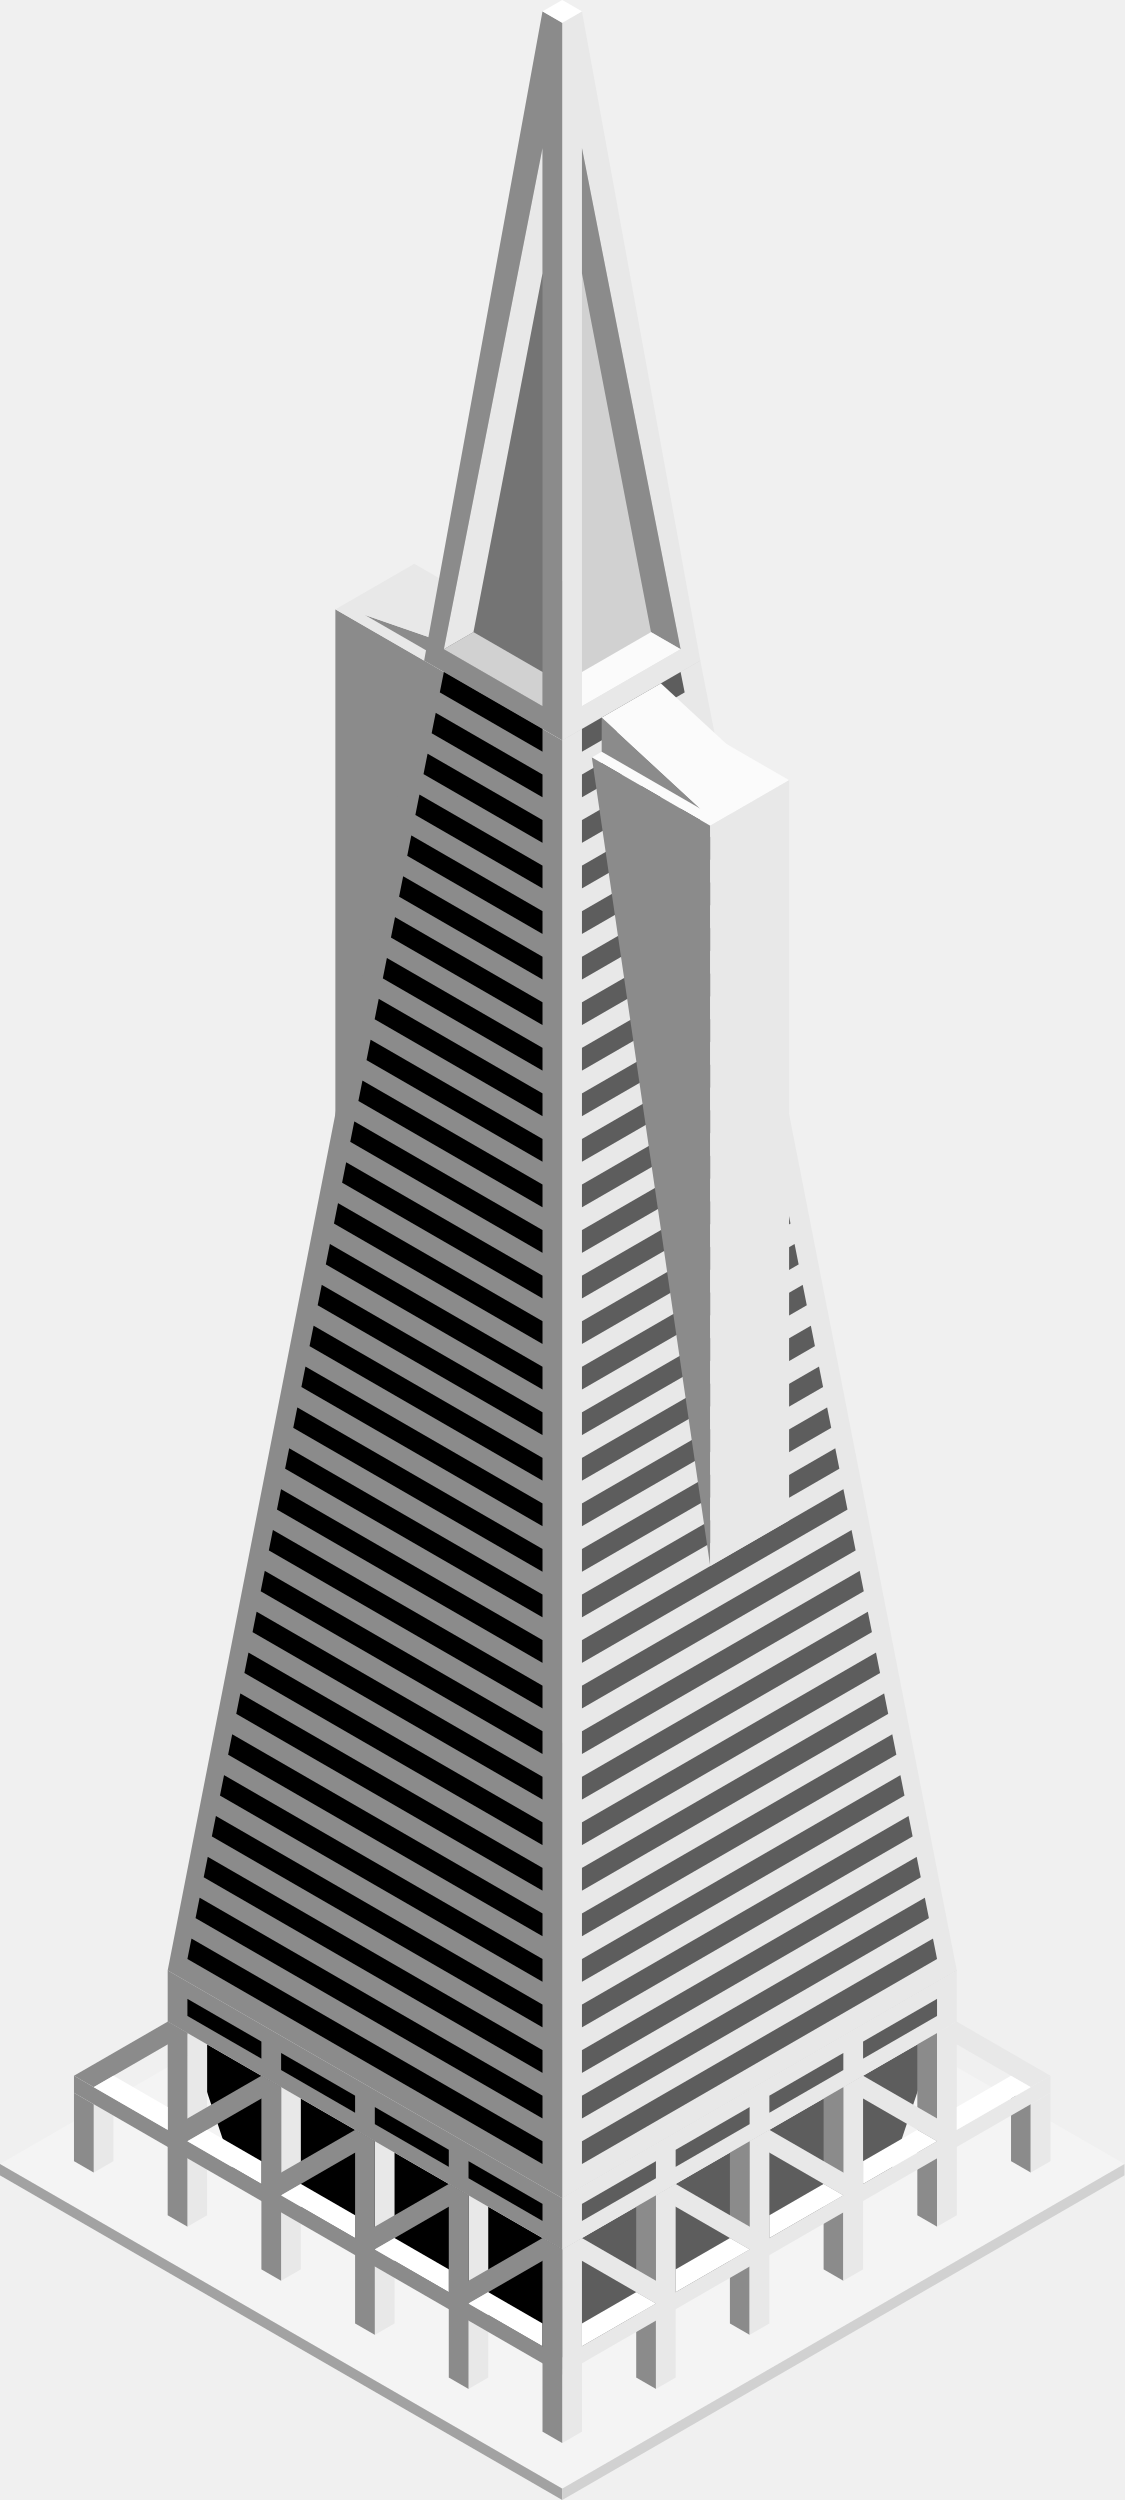
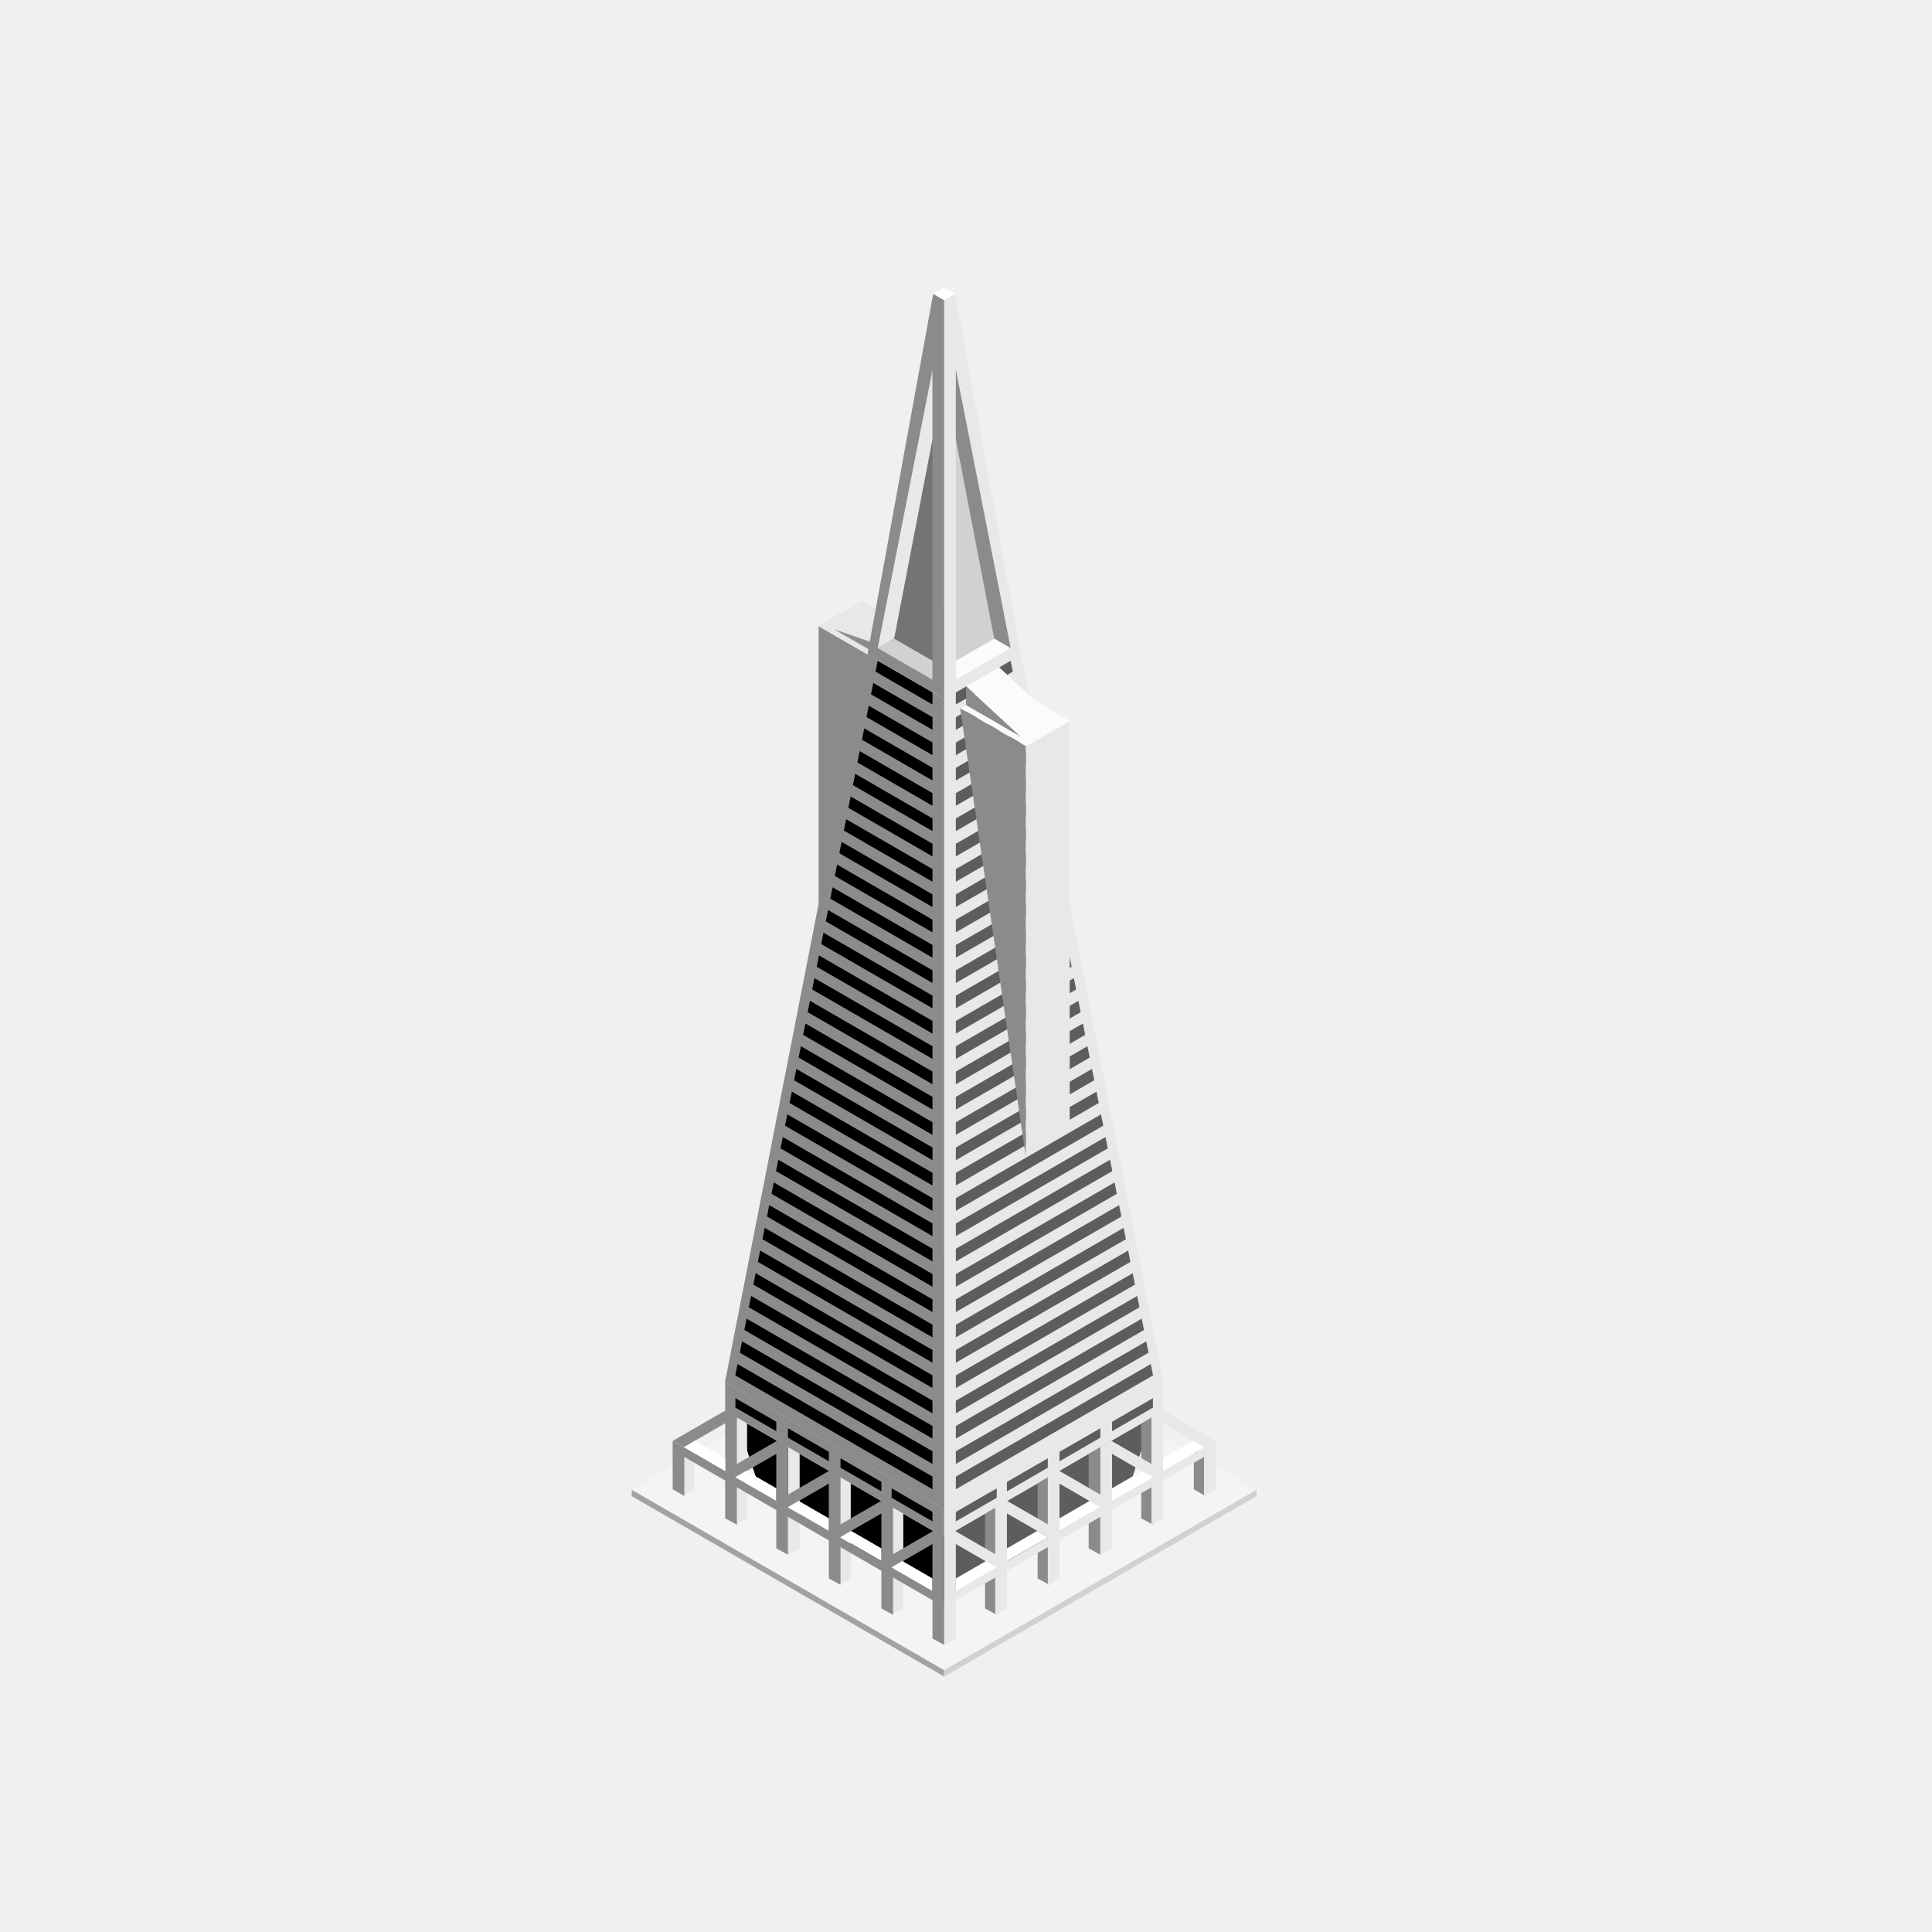
- <svg xmlns="http://www.w3.org/2000/svg" style="isolation:isolate" viewBox="436 97 428 951.574" width="428" height="951.574">
+ <svg xmlns="http://www.w3.org/2000/svg" xmlns:xlink="http://www.w3.org/1999/xlink" id="Layer_1" data-name="Layer 1" viewBox="0 0 1062 1062">
+   <defs>
+     <style>
+       .cls-1 {
+         fill: none;
+       }
+ 
+       .cls-2 {
+         fill: #e8e8e8;
+       }
+ 
+       .cls-3 {
+         fill: #5d5d5d;
+       }
+ 
+       .cls-4 {
+         fill: #fff;
+       }
+ 
+       .cls-5 {
+         fill: #aaa;
+       }
+ 
+       .cls-6 {
+         fill: #d8d9db;
+       }
+ 
+       .cls-7 {
+         fill: #eee;
+       }
+ 
+       .cls-8 {
+         fill: #71747b;
+       }
+ 
+       .cls-9 {
+         clip-path: url(#clip-path);
+       }
+ 
+       .cls-10 {
+         fill: #747474;
+       }
+ 
+       .cls-11 {
+         clip-path: url(#clip-path-2);
+       }
+ 
+       .cls-12 {
+         fill-opacity: 0.5;
+         fill: url(#linear-gradient);
+       }
+ 
+       .cls-13 {
+         clip-path: url(#clip-path-4);
+       }
+ 
+       .cls-14 {
+         fill-opacity: 0.3;
+         fill: url(#linear-gradient-2);
+       }
+ 
+       .cls-15 {
+         fill: #f4f4f4;
+       }
+ 
+       .cls-16 {
+         fill: #a2a2a2;
+       }
+ 
+       .cls-17 {
+         fill: #d1d1d1;
+       }
+ 
+       .cls-18 {
+         fill: #8b8b8b;
+       }
+ 
+       .cls-19 {
+         clip-path: url(#clip-path-5);
+       }
+ 
+       .cls-20 {
+         fill: #fbfbfb;
+       }
+ 
+       .cls-21 {
+         clip-path: url(#clip-path-6);
+       }
+     </style>
+     <clipPath id="clip-path">
+       <polygon class="cls-1" points="0 627.768 0 627.768 0 627.768 0 627.768" />
+     </clipPath>
+     <clipPath id="clip-path-2">
+       <rect class="cls-1" y="627.768" />
+     </clipPath>
+     <linearGradient id="linear-gradient" x1="131.275" y1="-8079.257" x2="131.275" y2="-8079.257" gradientTransform="matrix(40, 0, 0, -288.6751, -5251, -2331652.678)" gradientUnits="userSpaceOnUse">
+       <stop offset="0.213" stop-opacity="0" />
+       <stop offset="1" />
+     </linearGradient>
+     <clipPath id="clip-path-4">
+       <polygon class="cls-1" points="0 627.768 0 627.768 0 627.768 0 627.768 0 627.768 0 627.768 0 627.768" />
+     </clipPath>
+     <linearGradient id="linear-gradient-2" x1="86.082" y1="-8090.104" x2="86.082" y2="-8090.104" gradientTransform="matrix(61, 0, 0, -242.4871, -5251, -1961118.079)" xlink:href="#linear-gradient" />
+     <clipPath id="clip-path-5">
+       <polygon class="cls-1" points="525.419 818.953 525.419 380.637 555.546 363.243 633.875 756.336 525.419 818.953" />
+     </clipPath>
+     <clipPath id="clip-path-6">
+       <polygon class="cls-1" points="512.581 818.953 512.581 380.637 482.454 363.243 404.125 756.336 512.581 818.953" />
+     </clipPath>
+   </defs>
  <g id="Group">
-     <path d=" M 650 1044.239 L 864 920.686 L 650 797.133 L 436 920.686 L 650 1044.239 Z " id="Path" fill="rgb(244,244,244)" />
-     <path d=" M 650 1044.239 L 650 1048.574 L 436 925.021 L 436 920.686 L 650 1044.239 Z " id="Path" fill="rgb(162,162,162)" />
-     <path d=" M 650 1048.574 L 864 925.021 L 864 920.686 L 650 1044.239 L 650 1048.574 Z " id="Path" fill="rgb(209,209,209)" />
-     <g id="Group">
-       <path d=" M 507.333 870.832 L 526.105 927.189 L 650 998.72 L 650 953.2 L 507.333 870.832 Z " id="Path" fill="rgb(0,0,0)" />
-       <path d=" M 792.667 870.832 L 773.895 927.189 L 650 998.72 L 650 953.2 L 792.667 870.832 Z " id="Path" fill="rgb(93,93,93)" />
-       <path d=" M 792.667 870.832 L 785.158 866.496 L 785.158 940.195 L 792.667 944.53 L 792.667 870.832 Z " id="Path" fill="rgb(139,139,139)" />
-       <path d=" M 507.333 870.832 L 514.842 866.496 L 514.842 940.195 L 507.333 944.53 L 507.333 870.832 Z " id="Path" fill="rgb(232,232,232)" />
-       <path d=" M 828.333 897.927 L 820.825 893.591 L 820.825 919.602 L 828.333 923.938 L 828.333 897.927 Z " id="Path" fill="rgb(139,139,139)" />
-       <path d=" M 471.667 897.927 L 479.175 893.591 L 479.175 919.602 L 471.667 923.938 L 471.667 897.927 Z " id="Path" fill="rgb(232,232,232)" />
-       <path d=" M 721.333 912.016 L 713.824 907.681 L 713.824 981.379 L 721.333 985.714 L 721.333 912.016 Z " id="Path" fill="rgb(139,139,139)" />
-       <path d=" M 578.667 912.016 L 586.176 907.681 L 586.176 981.379 L 578.667 985.714 L 578.667 912.016 Z " id="Path" fill="rgb(232,232,232)" />
-       <path d=" M 757 891.424 L 749.491 887.088 L 749.491 960.787 L 757 965.122 L 757 891.424 Z " id="Path" fill="rgb(139,139,139)" />
-       <path d=" M 543 891.424 L 550.509 887.088 L 550.509 960.787 L 543 965.122 L 543 891.424 Z " id="Path" fill="rgb(232,232,232)" />
-       <path d=" M 685.667 932.608 L 678.158 928.273 L 678.158 1001.971 L 685.667 1006.306 L 685.667 932.608 Z " id="Path" fill="rgb(139,139,139)" />
-       <path d=" M 614.333 932.608 L 621.842 928.273 L 621.842 1001.971 L 614.333 1006.306 L 614.333 932.608 Z " id="Path" fill="rgb(232,232,232)" />
-       <path d=" M 499.825 846.988 L 650 760.284 L 800.175 846.988 L 650 933.692 L 499.825 846.988 Z " id="Path" fill="rgb(209,209,209)" />
-       <path d=" M 650 933.692 L 650 953.2 L 800.175 866.496 L 800.175 846.988 L 650 933.692 Z " id="Path" fill="rgb(232,232,232)" />
-       <path d=" M 650 994.385 L 650 1000.887 L 835.842 893.591 L 835.842 887.089 L 650 994.385 Z " id="Path" fill="rgb(232,232,232)" />
-       <path d=" M 650 994.385 L 650 1000.887 L 464.158 893.591 L 464.158 887.089 L 650 994.385 Z " id="Path" fill="rgb(139,139,139)" />
-       <path d=" M 650 933.692 L 650 953.2 L 499.825 866.496 L 499.825 846.988 L 650 933.692 Z " id="Path" fill="rgb(139,139,139)" />
-       <path d=" M 657.509 935.86 L 657.509 942.362 L 685.667 926.105 L 685.667 919.602 L 657.509 935.86 Z " id="Path" fill="rgb(93,93,93)" />
-       <path d=" M 642.491 935.86 L 642.491 942.362 L 614.333 926.105 L 614.333 919.602 L 642.491 935.86 Z " id="Path" fill="rgb(0,0,0)" />
-       <path d=" M 728.842 894.675 L 728.842 901.178 L 757 884.921 L 757 878.418 L 728.842 894.675 Z " id="Path" fill="rgb(93,93,93)" />
-       <path d=" M 571.158 894.675 L 571.158 901.178 L 543 884.921 L 543 878.418 L 571.158 894.675 Z " id="Path" fill="rgb(0,0,0)" />
-       <path d=" M 693.175 915.267 L 693.175 921.77 L 721.333 905.513 L 721.333 899.01 L 693.175 915.267 Z " id="Path" fill="rgb(93,93,93)" />
-       <path d=" M 606.825 915.267 L 606.825 921.77 L 578.667 905.513 L 578.667 899.01 L 606.825 915.267 Z " id="Path" fill="rgb(0,0,0)" />
-       <path d=" M 764.509 874.083 L 764.509 880.586 L 792.667 864.329 L 792.667 857.826 L 764.509 874.083 Z " id="Path" fill="rgb(93,93,93)" />
-       <path d=" M 535.491 874.083 L 535.491 880.586 L 507.333 864.329 L 507.333 857.826 L 535.491 874.083 Z " id="Path" fill="rgb(0,0,0)" />
-       <path d=" M 685.667 932.608 L 693.175 928.273 L 693.175 1001.971 L 685.667 1006.306 L 685.667 932.608 Z " id="Path" fill="rgb(232,232,232)" />
-       <path d=" M 614.333 932.608 L 606.825 928.273 L 606.825 1001.971 L 614.333 1006.306 L 614.333 932.608 Z " id="Path" fill="rgb(139,139,139)" />
-       <path d=" M 721.333 912.016 L 728.842 907.681 L 728.842 981.379 L 721.333 985.714 L 721.333 912.016 Z " id="Path" fill="rgb(232,232,232)" />
-       <path d=" M 578.667 912.016 L 571.158 907.681 L 571.158 981.379 L 578.667 985.714 L 578.667 912.016 Z " id="Path" fill="rgb(139,139,139)" />
-       <path d=" M 757 891.424 L 764.509 887.088 L 764.509 960.787 L 757 965.122 L 757 891.424 Z " id="Path" fill="rgb(232,232,232)" />
-       <path d=" M 543 891.424 L 535.491 887.088 L 535.491 960.787 L 543 965.122 L 543 891.424 Z " id="Path" fill="rgb(139,139,139)" />
-       <path d=" M 792.667 870.832 L 800.175 866.496 L 800.175 940.195 L 792.667 944.53 L 792.667 870.832 Z " id="Path" fill="rgb(232,232,232)" />
-       <path d=" M 507.333 870.832 L 499.825 866.496 L 499.825 940.195 L 507.333 944.53 L 507.333 870.832 Z " id="Path" fill="rgb(139,139,139)" />
-       <path d=" M 828.333 897.927 L 835.842 893.591 L 835.842 919.602 L 828.333 923.938 L 828.333 897.927 Z " id="Path" fill="rgb(232,232,232)" />
-       <path d=" M 471.667 897.927 L 464.158 893.591 L 464.158 919.602 L 471.667 923.938 L 471.667 897.927 Z " id="Path" fill="rgb(139,139,139)" />
-       <path d=" M 650 953.2 L 657.509 948.865 L 657.509 1022.563 L 650 1026.899 L 650 953.2 Z " id="Path" fill="rgb(232,232,232)" />
-       <path d=" M 800.175 866.496 L 835.842 887.089 L 828.333 891.424 L 792.667 870.832 L 800.175 866.496 Z " id="Path" fill="rgb(232,232,232)" />
-       <path d=" M 499.825 866.496 L 464.158 887.088 L 471.667 891.424 L 507.333 870.832 L 499.825 866.496 Z " id="Path" fill="rgb(139,139,139)" />
-       <path d=" M 764.509 887.089 L 800.175 907.681 L 792.667 912.016 L 757 891.424 L 764.509 887.089 Z " id="Path" fill="rgb(232,232,232)" />
-       <path d=" M 535.491 887.088 L 499.825 907.681 L 507.333 912.016 L 543 891.424 L 535.491 887.088 Z " id="Path" fill="rgb(139,139,139)" />
-       <path d=" M 728.842 907.681 L 764.509 928.273 L 757 932.608 L 721.333 912.016 L 728.842 907.681 Z " id="Path" fill="rgb(232,232,232)" />
-       <path d=" M 571.158 907.681 L 535.491 928.273 L 543 932.608 L 578.667 912.016 L 571.158 907.681 Z " id="Path" fill="rgb(139,139,139)" />
-       <path d=" M 693.175 928.273 L 728.842 948.865 L 721.333 953.2 L 685.667 932.608 L 693.175 928.273 Z " id="Path" fill="rgb(232,232,232)" />
-       <path d=" M 606.825 928.273 L 571.158 948.865 L 578.667 953.2 L 614.333 932.608 L 606.825 928.273 Z " id="Path" fill="rgb(139,139,139)" />
-       <path d=" M 657.509 948.865 L 693.175 969.457 L 685.667 973.792 L 650 953.2 L 657.509 948.865 Z " id="Path" fill="rgb(232,232,232)" />
-       <path d=" M 642.491 948.865 L 606.825 969.457 L 614.333 973.792 L 650 953.2 L 642.491 948.865 Z " id="Path" fill="rgb(139,139,139)" />
-       <path d=" M 657.509 990.049 L 685.667 973.792 L 678.158 969.457 L 657.509 981.379 L 657.509 990.049 Z " id="Path" fill="rgb(255,255,255)" />
-       <path d=" M 642.491 990.049 L 614.333 973.792 L 621.842 969.457 L 642.491 981.379 L 642.491 990.049 Z " id="Path" fill="rgb(255,255,255)" />
-       <path d=" M 728.842 948.865 L 757 932.608 L 749.491 928.273 L 728.842 940.194 L 728.842 948.865 Z " id="Path" fill="rgb(255,255,255)" />
-       <path d=" M 571.158 948.865 L 543 932.608 L 550.509 928.273 L 571.158 940.194 L 571.158 948.865 Z " id="Path" fill="rgb(255,255,255)" />
-       <path d=" M 693.175 969.457 L 721.333 953.2 L 713.825 948.865 L 693.175 960.787 L 693.175 969.457 Z " id="Path" fill="rgb(255,255,255)" />
-       <path d=" M 606.825 969.457 L 578.667 953.2 L 586.175 948.865 L 606.825 960.787 L 606.825 969.457 Z " id="Path" fill="rgb(255,255,255)" />
-       <path d=" M 764.509 928.273 L 792.667 912.016 L 785.158 907.681 L 764.509 919.602 L 764.509 928.273 Z " id="Path" fill="rgb(255,255,255)" />
-       <path d=" M 535.491 928.273 L 507.333 912.016 L 514.842 907.681 L 535.491 919.602 L 535.491 928.273 Z " id="Path" fill="rgb(255,255,255)" />
-       <path d=" M 800.175 907.681 L 828.333 891.424 L 820.825 887.089 L 800.175 899.01 L 800.175 907.681 Z " id="Path" fill="rgb(255,255,255)" />
-       <path d=" M 499.825 907.681 L 471.667 891.424 L 479.175 887.088 L 499.825 899.01 L 499.825 907.681 Z " id="Path" fill="rgb(255,255,255)" />
-       <path d=" M 650 953.2 L 642.491 948.865 L 642.491 1022.563 L 650 1026.899 L 650 953.2 Z " id="Path" fill="rgb(139,139,139)" />
-     </g>
-     <g id="Group">
-       <path d=" M 563.649 328.933 L 563.649 537.022 L 601.193 350.609 L 563.649 328.933 Z " id="Path" fill="rgb(139,139,139)" />
-       <path d=" M 563.649 328.933 L 608.702 354.944 L 638.737 337.603 L 593.684 311.592 L 563.649 328.933 Z " id="Path" fill="rgb(232,232,232)" />
-       <path d=" M 612.456 352.776 L 612.456 344.106 L 574.912 331.1 L 612.456 352.776 Z " id="Path" fill="rgb(139,139,139)" />
-       <path d=" M 597.439 318.095 L 634.982 331.1 L 612.456 344.106 L 574.912 331.1 L 597.439 318.095 Z " id="Path" fill="rgb(232,232,232)" />
-       <path d=" M 650 933.692 L 650 378.787 L 702.561 348.441 L 800.175 846.988 L 650 933.692 Z " id="Path" fill="rgb(232,232,232)" />
-       <path d=" M 650 933.692 L 650 378.787 L 597.439 348.441 L 499.825 846.988 L 650 933.692 Z " id="Path" fill="rgb(139,139,139)" />
-       <path d=" M 650 378.787 L 702.561 348.441 L 650 318.095 L 597.439 348.441 L 650 378.787 Z " id="Path" fill="rgb(209,209,209)" />
-       <path d=" M 650 105.67 L 657.509 101.335 L 702.561 348.441 L 650 378.787 L 650 105.67 Z " id="Path" fill="rgb(232,232,232)" />
-       <path d=" M 597.439 348.441 L 650 378.787 L 650 105.67 L 642.491 101.335 L 597.439 348.441 Z " id="Path" fill="rgb(139,139,139)" />
-       <clipPath id="_clipPath_ZXP32bzbU0MeVF5hIoMwPjVZF4al29rw">
-         <path d=" M 657.509 920.686 L 657.509 374.452 L 695.053 352.776 L 792.667 842.653 L 657.509 920.686 Z " id="Mask" fill="rgb(255,255,255)" />
-       </clipPath>
-       <g clip-path="url(#_clipPath_ZXP32bzbU0MeVF5hIoMwPjVZF4al29rw)">
-         <g id="Group">
-           <path d=" M 800.175 829.647 L 800.175 838.318 L 646.246 927.189 L 646.246 918.519 L 800.175 829.647 Z " id="Path" fill="rgb(93,93,93)" />
-           <path d=" M 800.175 760.284 L 800.175 768.955 L 646.246 857.826 L 646.246 849.156 L 800.175 760.284 Z " id="Path" fill="rgb(93,93,93)" />
-           <path d=" M 800.175 690.921 L 800.175 699.591 L 646.246 788.463 L 646.246 779.793 L 800.175 690.921 Z " id="Path" fill="rgb(93,93,93)" />
-           <path d=" M 800.175 621.558 L 800.175 630.229 L 646.246 719.1 L 646.246 710.429 L 800.175 621.558 Z " id="Path" fill="rgb(93,93,93)" />
-           <path d=" M 800.175 552.195 L 800.175 560.865 L 646.246 649.737 L 646.246 641.066 L 800.175 552.195 Z " id="Path" fill="rgb(93,93,93)" />
-           <path d=" M 800.175 482.832 L 800.175 491.502 L 646.246 580.374 L 646.246 571.703 L 800.175 482.832 Z " id="Path" fill="rgb(93,93,93)" />
-           <path d=" M 800.175 413.469 L 800.175 422.139 L 646.246 511.011 L 646.246 502.34 L 800.175 413.469 Z " id="Path" fill="rgb(93,93,93)" />
-           <path d=" M 800.175 344.106 L 800.175 352.776 L 646.246 441.648 L 646.246 432.977 L 800.175 344.106 Z " id="Path" fill="rgb(93,93,93)" />
-           <path d=" M 800.175 794.966 L 800.175 803.636 L 646.246 892.508 L 646.246 883.837 L 800.175 794.966 Z " id="Path" fill="rgb(93,93,93)" />
-           <path d=" M 800.175 725.603 L 800.175 734.273 L 646.246 823.144 L 646.246 814.474 L 800.175 725.603 Z " id="Path" fill="rgb(93,93,93)" />
-           <path d=" M 800.175 656.24 L 800.175 664.91 L 646.246 753.781 L 646.246 745.111 L 800.175 656.24 Z " id="Path" fill="rgb(93,93,93)" />
-           <path d=" M 800.175 586.877 L 800.175 595.547 L 646.246 684.418 L 646.246 675.748 L 800.175 586.877 Z " id="Path" fill="rgb(93,93,93)" />
-           <path d=" M 800.175 517.514 L 800.175 526.184 L 646.246 615.055 L 646.246 606.385 L 800.175 517.514 Z " id="Path" fill="rgb(93,93,93)" />
-           <path d=" M 800.175 448.151 L 800.175 456.821 L 646.246 545.692 L 646.246 537.022 L 800.175 448.151 Z " id="Path" fill="rgb(93,93,93)" />
-           <path d=" M 800.175 378.787 L 800.175 387.458 L 646.246 476.329 L 646.246 467.659 L 800.175 378.787 Z " id="Path" fill="rgb(93,93,93)" />
-           <path d=" M 800.175 309.424 L 800.175 318.095 L 646.246 406.966 L 646.246 398.296 L 800.175 309.424 Z " id="Path" fill="rgb(93,93,93)" />
-           <path d=" M 800.175 812.307 L 800.175 820.977 L 646.246 909.848 L 646.246 901.178 L 800.175 812.307 Z " id="Path" fill="rgb(93,93,93)" />
-           <path d=" M 800.175 742.943 L 800.175 751.614 L 646.246 840.485 L 646.246 831.815 L 800.175 742.943 Z " id="Path" fill="rgb(93,93,93)" />
-           <path d=" M 800.175 673.58 L 800.175 682.251 L 646.246 771.122 L 646.246 762.452 L 800.175 673.58 Z " id="Path" fill="rgb(93,93,93)" />
-           <path d=" M 800.175 604.217 L 800.175 612.888 L 646.246 701.759 L 646.246 693.089 L 800.175 604.217 Z " id="Path" fill="rgb(93,93,93)" />
-           <path d=" M 800.175 534.854 L 800.175 543.525 L 646.246 632.396 L 646.246 623.726 L 800.175 534.854 Z " id="Path" fill="rgb(93,93,93)" />
-           <path d=" M 800.175 465.491 L 800.175 474.162 L 646.246 563.033 L 646.246 554.363 L 800.175 465.491 Z " id="Path" fill="rgb(93,93,93)" />
-           <path d=" M 800.175 396.128 L 800.175 404.799 L 646.246 493.67 L 646.246 485 L 800.175 396.128 Z " id="Path" fill="rgb(93,93,93)" />
-           <path d=" M 800.175 326.765 L 800.175 335.435 L 646.246 424.307 L 646.246 415.637 L 800.175 326.765 Z " id="Path" fill="rgb(93,93,93)" />
-           <path d=" M 800.175 777.625 L 800.175 786.295 L 646.246 875.167 L 646.246 866.496 L 800.175 777.625 Z " id="Path" fill="rgb(93,93,93)" />
-           <path d=" M 800.175 708.262 L 800.175 716.932 L 646.246 805.804 L 646.246 797.133 L 800.175 708.262 Z " id="Path" fill="rgb(93,93,93)" />
-           <path d=" M 800.175 638.899 L 800.175 647.569 L 646.246 736.441 L 646.246 727.77 L 800.175 638.899 Z " id="Path" fill="rgb(93,93,93)" />
-           <path d=" M 800.175 569.536 L 800.175 578.206 L 646.246 667.078 L 646.246 658.407 L 800.175 569.536 Z " id="Path" fill="rgb(93,93,93)" />
-           <path d=" M 800.175 500.173 L 800.175 508.843 L 646.246 597.715 L 646.246 589.044 L 800.175 500.173 Z " id="Path" fill="rgb(93,93,93)" />
-           <path d=" M 800.175 430.81 L 800.175 439.48 L 646.246 528.351 L 646.246 519.681 L 800.175 430.81 Z " id="Path" fill="rgb(93,93,93)" />
-           <path d=" M 800.175 361.447 L 800.175 370.117 L 646.246 458.988 L 646.246 450.318 L 800.175 361.447 Z " id="Path" fill="rgb(93,93,93)" />
-           <path d=" M 800.175 292.084 L 800.175 300.754 L 646.246 389.625 L 646.246 380.955 L 800.175 292.084 Z " id="Path" fill="rgb(93,93,93)" />
+     <path id="Path" class="cls-2" d="M0,627.768Z" />
+     <path id="Path-2" data-name="Path" class="cls-3" d="M0,627.768Z" />
+     <path id="Path-3" data-name="Path" class="cls-4" d="M0,627.768Z" />
+     <path id="Path-4" data-name="Path" class="cls-5" d="M0,627.768Z" />
+     <path id="Path-5" data-name="Path" class="cls-6" d="M0,627.768Z" />
+     <path id="Path-6" data-name="Path" class="cls-6" d="M0,627.768Z" />
+     <path id="Path-7" data-name="Path" class="cls-7" d="M0,627.768Z" />
+     <path id="Path-8" data-name="Path" class="cls-4" d="M0,627.768Z" />
+     <path id="Path-9" data-name="Path" class="cls-5" d="M0,627.768Z" />
+     <path id="Mask" class="cls-8" d="M0,627.768Z" />
+     <g class="cls-9">
+       <path id="Path-10" data-name="Path" class="cls-8" d="M0,627.768Z" />
+     </g>
+     <path id="Path-11" data-name="Path" d="M0,627.768Z" />
+     <path id="Path-12" data-name="Path" class="cls-10" d="M0,627.768Z" />
+     <path id="Path-13" data-name="Path" class="cls-10" d="M0,627.768Z" />
+     <path id="Path-14" data-name="Path" d="M0,627.768Z" />
+     <path id="Path-15" data-name="Path" class="cls-10" d="M0,627.768Z" />
+     <path id="Path-16" data-name="Path" d="M0,627.768Z" />
+     <path id="Path-17" data-name="Path" class="cls-10" d="M0,627.768Z" />
+     <path id="Path-18" data-name="Path" d="M0,627.768Z" />
+     <path id="Path-19" data-name="Path" d="M0,627.768Z" />
+     <path id="Path-20" data-name="Path" class="cls-10" d="M0,627.768Z" />
+     <path id="Path-21" data-name="Path" class="cls-10" d="M0,627.768Z" />
+     <path id="Path-22" data-name="Path" d="M0,627.768Z" />
+     <path id="Path-23" data-name="Path" class="cls-10" d="M0,627.768Z" />
+     <path id="Path-24" data-name="Path" d="M0,627.768Z" />
+     <path id="Path-25" data-name="Path" class="cls-10" d="M0,627.768Z" />
+     <path id="Path-26" data-name="Path" d="M0,627.768Z" />
+     <path id="Mask-2" data-name="Mask" class="cls-4" d="M0,627.768Z" />
+     <g class="cls-11">
+       <g id="Group-2" data-name="Group">
+         <path id="Path-27" data-name="Path" class="cls-10" d="M0,627.768Z" />
+         <path id="Path-28" data-name="Path" class="cls-10" d="M0,627.768Z" />
+       </g>
+     </g>
+     <g class="cls-9">
+       <g id="Group-3" data-name="Group">
+         <g id="Group-4" data-name="Group">
+           <path id="Path-29" data-name="Path" d="M0,627.768Z" />
        </g>
      </g>
-       <path d=" M 661.263 385.29 L 706.316 411.301 L 736.351 393.961 L 691.298 367.949 L 661.263 385.29 Z " id="Path" fill="rgb(251,251,251)" />
-       <path d=" M 706.316 411.301 L 706.316 693.089 L 661.263 385.29 L 706.316 411.301 Z " id="Path" fill="rgb(139,139,139)" />
-       <path d=" M 706.316 693.089 L 736.351 675.748 L 736.351 393.961 L 706.316 411.301 L 706.316 693.089 Z " id="Path" fill="rgb(232,232,232)" />
-       <path d=" M 702.561 404.799 L 665.018 370.117 L 665.018 383.123 L 702.561 404.799 Z " id="Path" fill="rgb(139,139,139)" />
-       <path d=" M 687.544 357.111 L 725.088 391.793 L 702.561 404.799 L 665.018 370.117 L 687.544 357.111 Z " id="Path" fill="rgb(251,251,251)" />
-       <path d=" M 657.509 365.782 L 695.053 344.106 L 657.509 153.357 L 657.509 365.782 Z " id="Path" fill="rgb(209,209,209)" />
-       <path d=" M 642.491 365.782 L 604.947 344.106 L 642.491 153.357 L 642.491 365.782 Z " id="Path" fill="rgb(116,116,116)" />
-       <path d=" M 695.053 344.106 L 683.789 337.603 L 657.509 201.045 L 657.509 153.357 L 695.053 344.106 Z " id="Path" fill="rgb(139,139,139)" />
-       <path d=" M 604.947 344.106 L 616.211 337.603 L 642.491 201.045 L 642.491 153.357 L 604.947 344.106 Z " id="Path" fill="rgb(232,232,232)" />
-       <path d=" M 683.789 337.603 L 657.509 352.776 L 657.509 365.782 L 695.053 344.106 L 683.789 337.603 Z " id="Path" fill="rgb(251,251,251)" />
-       <path d=" M 616.211 337.603 L 642.491 352.776 L 642.491 365.782 L 604.947 344.106 L 616.211 337.603 Z " id="Path" fill="rgb(209,209,209)" />
-       <clipPath id="_clipPath_nGGFXZgzKcrt0i4WcOQgILElGAJDkJqU">
-         <path d=" M 642.491 920.686 L 642.491 374.452 L 604.947 352.776 L 507.333 842.653 L 642.491 920.686 Z " id="Mask" fill="rgb(255,255,255)" />
-       </clipPath>
-       <g clip-path="url(#_clipPath_nGGFXZgzKcrt0i4WcOQgILElGAJDkJqU)">
-         <g id="Group">
-           <path d=" M 499.825 829.647 L 499.825 838.318 L 653.754 927.189 L 653.754 918.519 L 499.825 829.647 Z " id="Path" fill="rgb(0,0,0)" />
-           <path d=" M 499.825 760.284 L 499.825 768.955 L 653.754 857.826 L 653.754 849.156 L 499.825 760.284 Z " id="Path" fill="rgb(0,0,0)" />
-           <path d=" M 499.825 690.921 L 499.825 699.591 L 653.754 788.463 L 653.754 779.793 L 499.825 690.921 Z " id="Path" fill="rgb(0,0,0)" />
-           <path d=" M 499.825 621.558 L 499.825 630.229 L 653.754 719.1 L 653.754 710.429 L 499.825 621.558 Z " id="Path" fill="rgb(0,0,0)" />
-           <path d=" M 499.825 552.195 L 499.825 560.865 L 653.754 649.737 L 653.754 641.066 L 499.825 552.195 Z " id="Path" fill="rgb(0,0,0)" />
-           <path d=" M 499.825 482.832 L 499.825 491.502 L 653.754 580.374 L 653.754 571.703 L 499.825 482.832 Z " id="Path" fill="rgb(0,0,0)" />
-           <path d=" M 499.825 413.469 L 499.825 422.139 L 653.754 511.011 L 653.754 502.34 L 499.825 413.469 Z " id="Path" fill="rgb(0,0,0)" />
-           <path d=" M 499.825 344.106 L 499.825 352.776 L 653.754 441.648 L 653.754 432.977 L 499.825 344.106 Z " id="Path" fill="rgb(0,0,0)" />
-           <path d=" M 499.825 794.966 L 499.825 803.636 L 653.754 892.508 L 653.754 883.837 L 499.825 794.966 Z " id="Path" fill="rgb(0,0,0)" />
-           <path d=" M 499.825 725.603 L 499.825 734.273 L 653.754 823.144 L 653.754 814.474 L 499.825 725.603 Z " id="Path" fill="rgb(0,0,0)" />
-           <path d=" M 499.825 656.24 L 499.825 664.91 L 653.754 753.781 L 653.754 745.111 L 499.825 656.24 Z " id="Path" fill="rgb(0,0,0)" />
-           <path d=" M 499.825 586.877 L 499.825 595.547 L 653.754 684.418 L 653.754 675.748 L 499.825 586.877 Z " id="Path" fill="rgb(0,0,0)" />
-           <path d=" M 499.825 517.514 L 499.825 526.184 L 653.754 615.055 L 653.754 606.385 L 499.825 517.514 Z " id="Path" fill="rgb(0,0,0)" />
-           <path d=" M 499.825 448.151 L 499.825 456.821 L 653.754 545.692 L 653.754 537.022 L 499.825 448.151 Z " id="Path" fill="rgb(0,0,0)" />
-           <path d=" M 499.825 378.787 L 499.825 387.458 L 653.754 476.329 L 653.754 467.659 L 499.825 378.787 Z " id="Path" fill="rgb(0,0,0)" />
-           <path d=" M 499.825 309.424 L 499.825 318.095 L 653.754 406.966 L 653.754 398.296 L 499.825 309.424 Z " id="Path" fill="rgb(0,0,0)" />
-           <path d=" M 499.825 812.307 L 499.825 820.977 L 653.754 909.848 L 653.754 901.178 L 499.825 812.307 Z " id="Path" fill="rgb(0,0,0)" />
-           <path d=" M 499.825 742.943 L 499.825 751.614 L 653.754 840.485 L 653.754 831.815 L 499.825 742.943 Z " id="Path" fill="rgb(0,0,0)" />
-           <path d=" M 499.825 673.58 L 499.825 682.251 L 653.754 771.122 L 653.754 762.452 L 499.825 673.58 Z " id="Path" fill="rgb(0,0,0)" />
-           <path d=" M 499.825 604.217 L 499.825 612.888 L 653.754 701.759 L 653.754 693.089 L 499.825 604.217 Z " id="Path" fill="rgb(0,0,0)" />
-           <path d=" M 499.825 534.854 L 499.825 543.525 L 653.754 632.396 L 653.754 623.726 L 499.825 534.854 Z " id="Path" fill="rgb(0,0,0)" />
-           <path d=" M 499.825 465.491 L 499.825 474.162 L 653.754 563.033 L 653.754 554.363 L 499.825 465.491 Z " id="Path" fill="rgb(0,0,0)" />
-           <path d=" M 499.825 396.128 L 499.825 404.799 L 653.754 493.67 L 653.754 485 L 499.825 396.128 Z " id="Path" fill="rgb(0,0,0)" />
-           <path d=" M 499.825 326.765 L 499.825 335.435 L 653.754 424.307 L 653.754 415.637 L 499.825 326.765 Z " id="Path" fill="rgb(0,0,0)" />
-           <path d=" M 499.825 777.625 L 499.825 786.295 L 653.754 875.167 L 653.754 866.496 L 499.825 777.625 Z " id="Path" fill="rgb(0,0,0)" />
-           <path d=" M 499.825 708.262 L 499.825 716.932 L 653.754 805.804 L 653.754 797.133 L 499.825 708.262 Z " id="Path" fill="rgb(0,0,0)" />
-           <path d=" M 499.825 638.899 L 499.825 647.569 L 653.754 736.441 L 653.754 727.77 L 499.825 638.899 Z " id="Path" fill="rgb(0,0,0)" />
-           <path d=" M 499.825 569.536 L 499.825 578.206 L 653.754 667.078 L 653.754 658.407 L 499.825 569.536 Z " id="Path" fill="rgb(0,0,0)" />
-           <path d=" M 499.825 500.173 L 499.825 508.843 L 653.754 597.715 L 653.754 589.044 L 499.825 500.173 Z " id="Path" fill="rgb(0,0,0)" />
-           <path d=" M 499.825 430.81 L 499.825 439.48 L 653.754 528.351 L 653.754 519.681 L 499.825 430.81 Z " id="Path" fill="rgb(0,0,0)" />
-           <path d=" M 499.825 361.447 L 499.825 370.117 L 653.754 458.988 L 653.754 450.318 L 499.825 361.447 Z " id="Path" fill="rgb(0,0,0)" />
-           <path d=" M 499.825 292.084 L 499.825 300.754 L 653.754 389.625 L 653.754 380.955 L 499.825 292.084 Z " id="Path" fill="rgb(0,0,0)" />
+     </g>
+     <path id="Path-30" data-name="Path" class="cls-12" d="M0,627.768Z" />
+     <path id="Mask-3" data-name="Mask" class="cls-8" d="M0,627.768Z" />
+     <g class="cls-13">
+       <g>
+         <path id="Path-31" data-name="Path" class="cls-8" d="M0,627.768Z" />
+         <path id="Path-32" data-name="Path" class="cls-8" d="M0,627.768Z" />
+       </g>
+     </g>
+     <path id="Path-33" data-name="Path" class="cls-14" d="M0,627.768Z" />
+   </g>
+   <g id="Group-5" data-name="Group">
+     <path id="Path-34" data-name="Path" class="cls-15" d="M519,918.096l171.721-99.143L519,719.81,347.279,818.953Z" />
+     <path id="Path-35" data-name="Path" class="cls-16" d="M519,918.096v3.479L347.279,822.432v-3.479Z" />
+     <path id="Path-36" data-name="Path" class="cls-17" d="M519,921.574l171.721-99.143v-3.479L519,918.096Z" />
+     <g id="Group-6" data-name="Group">
+       <path id="Path-37" data-name="Path" d="M404.52,778.948l15.063,45.223L519,881.569V845.043Z" />
+       <path id="Path-38" data-name="Path" class="cls-3" d="M633.48,778.948l-15.063,45.223L519,881.569V845.043Z" />
+       <path id="Path-39" data-name="Path" class="cls-18" d="M633.748,778.948l-6.42-3.479V834.607l6.42,3.479Z" />
+       <path id="Path-40" data-name="Path" class="cls-2" d="M404.252,778.948l6.42-3.479v59.138l-6.42,3.479Z" />
+       <path id="Path-41" data-name="Path" class="cls-18" d="M662.635,800.121l-6.419-3.706v22.238l6.419,3.706Z" />
+       <path id="Path-42" data-name="Path" class="cls-2" d="M375.365,800.121l6.419-3.706v22.238l-6.419,3.706Z" />
+       <path id="Path-43" data-name="Path" class="cls-18" d="M576.775,811.995l-6.42-3.479v59.138l6.42,3.479Z" />
+       <path id="Path-44" data-name="Path" class="cls-2" d="M461.225,811.995l6.42-3.479v59.138l-6.42,3.479Z" />
+       <path id="Path-45" data-name="Path" class="cls-18" d="M604.86,795.471l-6.42-3.479v59.138l6.42,3.479Z" />
+       <path id="Path-46" data-name="Path" class="cls-2" d="M433.14,795.471l6.42-3.479v59.138l-6.42,3.479Z" />
+       <path id="Path-47" data-name="Path" class="cls-18" d="M547.888,828.519l-6.42-3.479v59.138l6.42,3.479Z" />
+       <path id="Path-48" data-name="Path" class="cls-2" d="M490.112,828.519l6.42-3.479v59.138l-6.42,3.479Z" />
+       <path id="Path-49" data-name="Path" class="cls-17" d="M398.494,759.815,519,690.241,639.506,759.815,519,829.389Z" />
+       <path id="Path-50" data-name="Path" class="cls-2" d="M519,829.357v15.636l120.365-69.493V759.865Z" />
+       <path id="Path-51" data-name="Path" class="cls-2" d="M519,878.125v5.222l149.252-86.171v-5.222Z" />
+       <path id="Path-52" data-name="Path" class="cls-18" d="M519,878.125v5.222L369.748,797.177v-5.222Z" />
+       <path id="Path-53" data-name="Path" class="cls-18" d="M519,829.357v15.636L398.635,775.5V759.865Z" />
+       <path id="Path-54" data-name="Path" class="cls-3" d="M525.42,831.106v5.189l22.468-12.972v-5.189Z" />
+       <path id="Path-55" data-name="Path" d="M512.581,831.106v5.189l-22.468-12.972v-5.189Z" />
+       <path id="Path-56" data-name="Path" class="cls-3" d="M582.392,798.059v5.189l22.468-12.972v-5.189Z" />
+       <path id="Path-57" data-name="Path" d="M455.608,798.059v5.189L433.14,790.275v-5.189Z" />
+       <path id="Path-58" data-name="Path" class="cls-3" d="M553.505,814.582v5.189l22.468-12.972v-5.189Z" />
+       <path id="Path-59" data-name="Path" d="M484.495,814.582v5.189l-22.468-12.972v-5.189Z" />
+       <path id="Path-60" data-name="Path" class="cls-3" d="M611.28,781.535v5.189l22.468-12.972v-5.189Z" />
+       <path id="Path-61" data-name="Path" d="M426.72,781.535v5.189l-22.468-12.972v-5.189Z" />
+       <path id="Path-62" data-name="Path" class="cls-2" d="M547.085,828.519l6.42-3.479v59.138l-6.42,3.479Z" />
+       <path id="Path-63" data-name="Path" class="cls-18" d="M490.915,828.519l-6.42-3.479v59.138l6.42,3.479Z" />
+       <path id="Path-64" data-name="Path" class="cls-2" d="M575.973,811.995l6.42-3.479v59.138l-6.42,3.479Z" />
+       <path id="Path-65" data-name="Path" class="cls-18" d="M462.027,811.995l-6.42-3.479v59.138l6.42,3.479Z" />
+       <path id="Path-66" data-name="Path" class="cls-2" d="M604.86,795.471l6.42-3.479v59.138L604.86,854.61Z" />
+       <path id="Path-67" data-name="Path" class="cls-18" d="M433.14,795.471l-6.42-3.479v59.138l6.42,3.479Z" />
+       <path id="Path-68" data-name="Path" class="cls-2" d="M632.945,778.948l6.42-3.479V834.607l-6.42,3.479Z" />
+       <path id="Path-69" data-name="Path" class="cls-18" d="M405.055,778.948l-6.42-3.479v59.138l6.42,3.479Z" />
+       <path id="Path-70" data-name="Path" class="cls-2" d="M661.833,800.121l6.42-3.706V818.652l-6.42,3.706Z" />
+       <path id="Path-71" data-name="Path" class="cls-18" d="M376.167,800.121l-6.42-3.706V818.652l6.42,3.706Z" />
+       <path id="Path-72" data-name="Path" class="cls-2" d="M519,845.043l6.42-3.479v59.138L519,904.181Z" />
+       <path id="Path-73" data-name="Path" class="cls-2" d="M639.506,775.469l28.62,16.524-6.025,3.479-28.62-16.524Z" />
+       <path id="Path-74" data-name="Path" class="cls-18" d="M398.494,775.469l-28.62,16.524,6.025,3.479,28.62-16.524Z" />
+       <path id="Path-75" data-name="Path" class="cls-2" d="M610.886,791.993l28.62,16.524-6.025,3.479-28.62-16.524Z" />
+       <path id="Path-76" data-name="Path" class="cls-18" d="M427.114,791.993l-28.62,16.524,6.025,3.479,28.62-16.524Z" />
+       <path id="Path-77" data-name="Path" class="cls-2" d="M582.265,808.517l28.62,16.524-6.025,3.479-28.62-16.524Z" />
+       <path id="Path-78" data-name="Path" class="cls-18" d="M455.735,808.517l-28.62,16.524,6.025,3.479,28.62-16.524Z" />
+       <path id="Path-79" data-name="Path" class="cls-2" d="M553.645,825.041l28.62,16.524L576.24,845.043l-28.62-16.524Z" />
+       <path id="Path-80" data-name="Path" class="cls-18" d="M484.355,825.04l-28.62,16.524,6.025,3.479,28.62-16.524Z" />
+       <path id="Path-81" data-name="Path" class="cls-2" d="M525.025,841.564l28.62,16.524-6.025,3.479L519,845.043Z" />
+       <path id="Path-82" data-name="Path" class="cls-18" d="M512.975,841.564l-28.62,16.524,6.025,3.479L519,845.043Z" />
+       <path id="Path-83" data-name="Path" class="cls-4" d="M525.42,874.612l22.595-13.045-6.025-3.479-16.57,9.566Z" />
+       <path id="Path-84" data-name="Path" class="cls-4" d="M512.581,874.612l-22.595-13.045,6.025-3.479,16.57,9.566Z" />
+       <path id="Path-85" data-name="Path" class="cls-4" d="M582.392,841.564l22.595-13.045-6.025-3.479-16.57,9.566Z" />
+       <path id="Path-86" data-name="Path" class="cls-4" d="M455.608,841.564,433.013,828.519l6.025-3.479,16.57,9.566Z" />
+       <path id="Path-87" data-name="Path" class="cls-4" d="M553.505,858.088l22.595-13.045-6.025-3.479-16.57,9.566Z" />
+       <path id="Path-88" data-name="Path" class="cls-4" d="M484.495,858.088,461.901,845.043l6.025-3.479,16.57,9.566Z" />
+       <path id="Path-89" data-name="Path" class="cls-4" d="M611.28,825.04l22.595-13.045-6.025-3.479L611.28,818.083Z" />
+       <path id="Path-90" data-name="Path" class="cls-4" d="M426.72,825.04l-22.595-13.045,6.025-3.479,16.57,9.566Z" />
+       <path id="Path-91" data-name="Path" class="cls-4" d="M639.365,808.517,661.96,795.471l-6.025-3.479-16.57,9.566Z" />
+       <path id="Path-92" data-name="Path" class="cls-4" d="M398.635,808.517,376.04,795.471l6.025-3.479,16.57,9.566Z" />
+       <path id="Path-93" data-name="Path" class="cls-18" d="M519,845.043l-6.42-3.479v59.138L519,904.181Z" />
+     </g>
+     <g id="Group-7" data-name="Group">
+       <path id="Path-94" data-name="Path" class="cls-18" d="M449.991,344.11V511.088l30.126-149.584Z" />
+       <path id="Path-95" data-name="Path" class="cls-2" d="M449.709,344.11l36.152,20.872,24.101-13.915L473.81,330.196Z" />
+       <path id="Path-96" data-name="Path" class="cls-18" d="M488.508,363.243v-6.957L458.381,345.85Z" />
+       <path id="Path-97" data-name="Path" class="cls-2" d="M476.823,335.414,506.95,345.85l-18.076,10.436L458.747,345.85Z" />
+       <path id="Path-98" data-name="Path" class="cls-2" d="M519,829.389V384.115l42.177-24.351,78.329,400.05Z" />
+       <path id="Path-99" data-name="Path" class="cls-18" d="M519,829.389V384.115l-42.177-24.351-78.329,400.05Z" />
+       <path id="Path-100" data-name="Path" class="cls-17" d="M519,384.115l42.177-24.351L519,335.414l-42.177,24.351Z" />
+       <path id="Path-101" data-name="Path" class="cls-2" d="M519,164.957l6.025-3.479L561.177,359.765,519,384.115Z" />
+       <path id="Path-102" data-name="Path" class="cls-18" d="M476.823,359.765,519,384.115V164.957l-6.025-3.479Z" />
+       <g class="cls-19">
+         <g id="Group-8" data-name="Group">
+           <path id="Path-103" data-name="Path" class="cls-3" d="M639.365,745.882v6.961L515.79,824.189v-6.961Z" />
+           <path id="Path-104" data-name="Path" class="cls-3" d="M639.365,690.223v6.96L515.79,768.53v-6.961Z" />
+           <path id="Path-105" data-name="Path" class="cls-3" d="M639.365,634.564v6.96L515.79,712.87V705.91Z" />
+           <path id="Path-106" data-name="Path" class="cls-3" d="M639.365,578.905v6.961L515.79,657.211v-6.961Z" />
+           <path id="Path-107" data-name="Path" class="cls-3" d="M639.365,523.246v6.96L515.79,601.552v-6.961Z" />
+           <path id="Path-108" data-name="Path" class="cls-3" d="M639.365,467.586v6.961L515.79,545.893v-6.961Z" />
+           <path id="Path-109" data-name="Path" class="cls-3" d="M639.365,411.927v6.961L515.79,490.234V483.273Z" />
+           <path id="Path-110" data-name="Path" class="cls-3" d="M639.365,356.268v6.961L515.79,434.574v-6.961Z" />
+           <path id="Path-111" data-name="Path" class="cls-3" d="M639.365,718.053v6.961L515.79,796.359v-6.961Z" />
+           <path id="Path-112" data-name="Path" class="cls-3" d="M639.365,662.394v6.961L515.79,740.7v-6.961Z" />
+           <path id="Path-113" data-name="Path" class="cls-3" d="M639.365,606.734v6.96L515.79,685.041V678.08Z" />
+           <path id="Path-114" data-name="Path" class="cls-3" d="M639.365,551.075v6.961L515.79,629.382v-6.961Z" />
+           <path id="Path-115" data-name="Path" class="cls-3" d="M639.365,495.416v6.961L515.79,573.722v-6.961Z" />
+           <path id="Path-116" data-name="Path" class="cls-3" d="M639.365,439.757v6.96L515.79,518.063v-6.961Z" />
+           <path id="Path-117" data-name="Path" class="cls-3" d="M639.365,384.098v6.961L515.79,462.404v-6.961Z" />
+           <path id="Path-118" data-name="Path" class="cls-3" d="M639.365,328.438v6.96L515.79,406.745v-6.961Z" />
+           <path id="Path-119" data-name="Path" class="cls-3" d="M639.365,731.967v6.961L515.79,810.274v-6.961Z" />
+           <path id="Path-120" data-name="Path" class="cls-3" d="M639.365,676.308v6.96L515.79,754.615v-6.961Z" />
+           <path id="Path-121" data-name="Path" class="cls-3" d="M639.365,620.649V627.61L515.79,698.956v-6.961Z" />
+           <path id="Path-122" data-name="Path" class="cls-3" d="M639.365,564.99v6.961L515.79,643.296v-6.961Z" />
+           <path id="Path-123" data-name="Path" class="cls-3" d="M639.365,509.331v6.961L515.79,587.637v-6.961Z" />
+           <path id="Path-124" data-name="Path" class="cls-3" d="M639.365,453.671v6.961L515.79,531.978v-6.961Z" />
+           <path id="Path-125" data-name="Path" class="cls-3" d="M639.365,398.012v6.961L515.79,476.319v-6.961Z" />
+           <path id="Path-126" data-name="Path" class="cls-3" d="M639.365,342.353v6.961L515.79,420.66V413.699Z" />
+           <path id="Path-127" data-name="Path" class="cls-3" d="M639.365,704.138v6.961L515.79,782.444v-6.961Z" />
+           <path id="Path-128" data-name="Path" class="cls-3" d="M639.365,648.479v6.961L515.79,726.785v-6.961Z" />
+           <path id="Path-129" data-name="Path" class="cls-3" d="M639.365,592.82v6.96L515.79,671.126v-6.961Z" />
+           <path id="Path-130" data-name="Path" class="cls-3" d="M639.365,537.16v6.961L515.79,615.467v-6.961Z" />
+           <path id="Path-131" data-name="Path" class="cls-3" d="M639.365,481.501v6.96L515.79,559.808V552.847Z" />
+           <path id="Path-132" data-name="Path" class="cls-3" d="M639.365,425.842v6.961L515.79,504.148v-6.961Z" />
+           <path id="Path-133" data-name="Path" class="cls-3" d="M639.365,370.183v6.961L515.79,448.489v-6.961Z" />
+           <path id="Path-134" data-name="Path" class="cls-3" d="M639.365,314.524v6.961L515.79,392.83v-6.961Z" />
        </g>
      </g>
-     </g>
-     <path d=" M 642.491 101.335 L 650 97 L 657.509 101.335 L 650 105.67 L 642.491 101.335 Z " id="Path" fill="rgb(255,255,255)" />
+       <path id="Path-135" data-name="Path" class="cls-20" d="M528.038,389.334,564.19,410.206l24.101-13.915L552.139,375.419Z" />
+       <path id="Path-136" data-name="Path" class="cls-18" d="M563.936,410.206V636.321L527.784,389.334Z" />
+       <path id="Path-137" data-name="Path" class="cls-2" d="M563.936,636.181l24.073-13.899V396.431L563.936,410.33Z" />
+       <path id="Path-138" data-name="Path" class="cls-18" d="M561.163,404.988l-30.126-27.83v10.436Z" />
+       <path id="Path-139" data-name="Path" class="cls-20" d="M549.126,366.722l30.126,27.829L561.177,404.988l-30.127-27.83Z" />
+       <path id="Path-140" data-name="Path" class="cls-17" d="M525.42,373.679l30.126-17.393L525.42,203.223Z" />
+       <path id="Path-141" data-name="Path" class="cls-10" d="M512.581,373.679l-30.126-17.393,30.126-153.063Z" />
+       <path id="Path-142" data-name="Path" class="cls-18" d="M555.546,356.286l-9.038-5.218L525.42,241.489V203.223Z" />
+       <path id="Path-143" data-name="Path" class="cls-2" d="M482.454,356.286l9.038-5.218,21.088-109.579V203.223Z" />
+       <path id="Path-144" data-name="Path" class="cls-20" d="M546.508,351.068,525.42,363.243v10.436l30.126-17.393Z" />
+       <path id="Path-145" data-name="Path" class="cls-17" d="M491.492,351.068l21.088,12.175v10.436l-30.126-17.393Z" />
+       <g class="cls-21">
+         <g id="Group-9" data-name="Group">
+           <path id="Path-146" data-name="Path" d="M398.635,745.882v6.961L522.21,824.189v-6.961Z" />
+           <path id="Path-147" data-name="Path" d="M398.635,690.223v6.96L522.21,768.53v-6.961Z" />
+           <path id="Path-148" data-name="Path" d="M398.635,634.564v6.96L522.21,712.87V705.91Z" />
+           <path id="Path-149" data-name="Path" d="M398.635,578.905v6.961L522.21,657.211v-6.961Z" />
+           <path id="Path-150" data-name="Path" d="M398.635,523.246v6.96L522.21,601.552v-6.961Z" />
+           <path id="Path-151" data-name="Path" d="M398.635,467.586v6.961L522.21,545.893v-6.961Z" />
+           <path id="Path-152" data-name="Path" d="M398.635,411.927v6.961L522.21,490.234V483.273Z" />
+           <path id="Path-153" data-name="Path" d="M398.635,356.268v6.961L522.21,434.574v-6.961Z" />
+           <path id="Path-154" data-name="Path" d="M398.635,718.053v6.961L522.21,796.359v-6.961Z" />
+           <path id="Path-155" data-name="Path" d="M398.635,662.394v6.961L522.21,740.7v-6.961Z" />
+           <path id="Path-156" data-name="Path" d="M398.635,606.734v6.96L522.21,685.041V678.08Z" />
+           <path id="Path-157" data-name="Path" d="M398.635,551.075v6.961L522.21,629.382v-6.961Z" />
+           <path id="Path-158" data-name="Path" d="M398.635,495.416v6.961L522.21,573.722v-6.961Z" />
+           <path id="Path-159" data-name="Path" d="M398.635,439.757v6.96L522.21,518.063v-6.961Z" />
+           <path id="Path-160" data-name="Path" d="M398.635,384.098v6.961L522.21,462.404v-6.961Z" />
+           <path id="Path-161" data-name="Path" d="M398.635,328.438v6.96L522.21,406.745v-6.961Z" />
+           <path id="Path-162" data-name="Path" d="M398.635,731.967v6.961L522.21,810.274v-6.961Z" />
+           <path id="Path-163" data-name="Path" d="M398.635,676.308v6.96L522.21,754.615v-6.961Z" />
+           <path id="Path-164" data-name="Path" d="M398.635,620.649V627.61L522.21,698.956v-6.961Z" />
+           <path id="Path-165" data-name="Path" d="M398.635,564.99v6.961L522.21,643.296v-6.961Z" />
+           <path id="Path-166" data-name="Path" d="M398.635,509.331v6.961L522.21,587.637v-6.961Z" />
+           <path id="Path-167" data-name="Path" d="M398.635,453.671v6.961L522.21,531.978v-6.961Z" />
+           <path id="Path-168" data-name="Path" d="M398.635,398.012v6.961L522.21,476.319v-6.961Z" />
+           <path id="Path-169" data-name="Path" d="M398.635,342.353v6.961L522.21,420.66V413.699Z" />
+           <path id="Path-170" data-name="Path" d="M398.635,704.138v6.961L522.21,782.444v-6.961Z" />
+           <path id="Path-171" data-name="Path" d="M398.635,648.479v6.961L522.21,726.785v-6.961Z" />
+           <path id="Path-172" data-name="Path" d="M398.635,592.82v6.96L522.21,671.126v-6.961Z" />
+           <path id="Path-173" data-name="Path" d="M398.635,537.16v6.961L522.21,615.467v-6.961Z" />
+           <path id="Path-174" data-name="Path" d="M398.635,481.501v6.96L522.21,559.808V552.847Z" />
+           <path id="Path-175" data-name="Path" d="M398.635,425.842v6.961L522.21,504.148v-6.961Z" />
+           <path id="Path-176" data-name="Path" d="M398.635,370.183v6.96L522.21,448.489v-6.961Z" />
+           <path id="Path-177" data-name="Path" d="M398.635,314.524v6.961L522.21,392.83v-6.961Z" />
+         </g>
+       </g>
+     </g>
+     <path id="Path-178" data-name="Path" class="cls-4" d="M512.975,161.479,519,158l6.025,3.479L519,164.957Z" />
  </g>
</svg>
